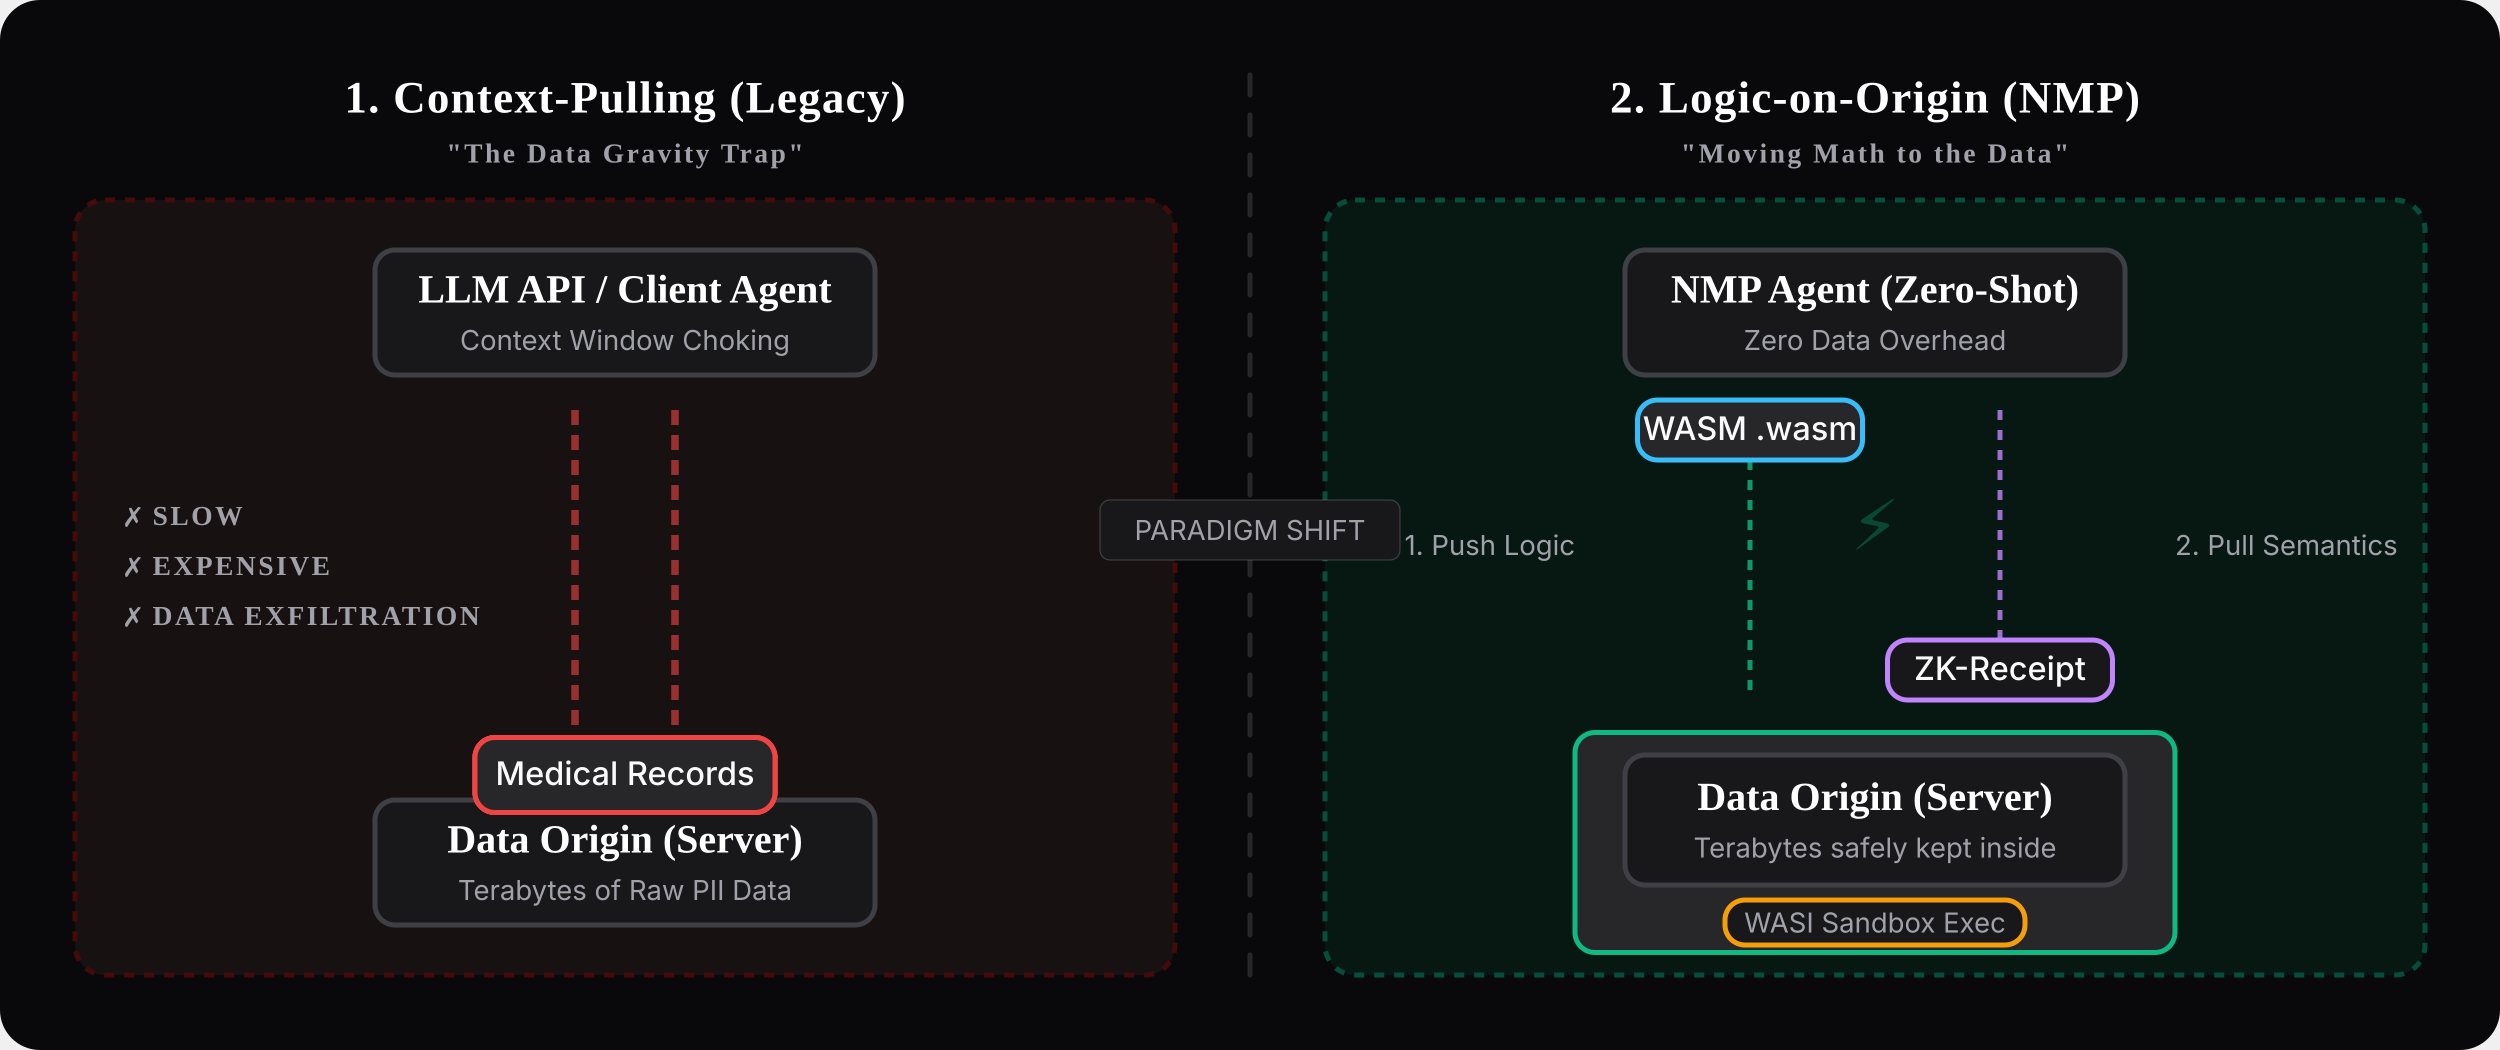
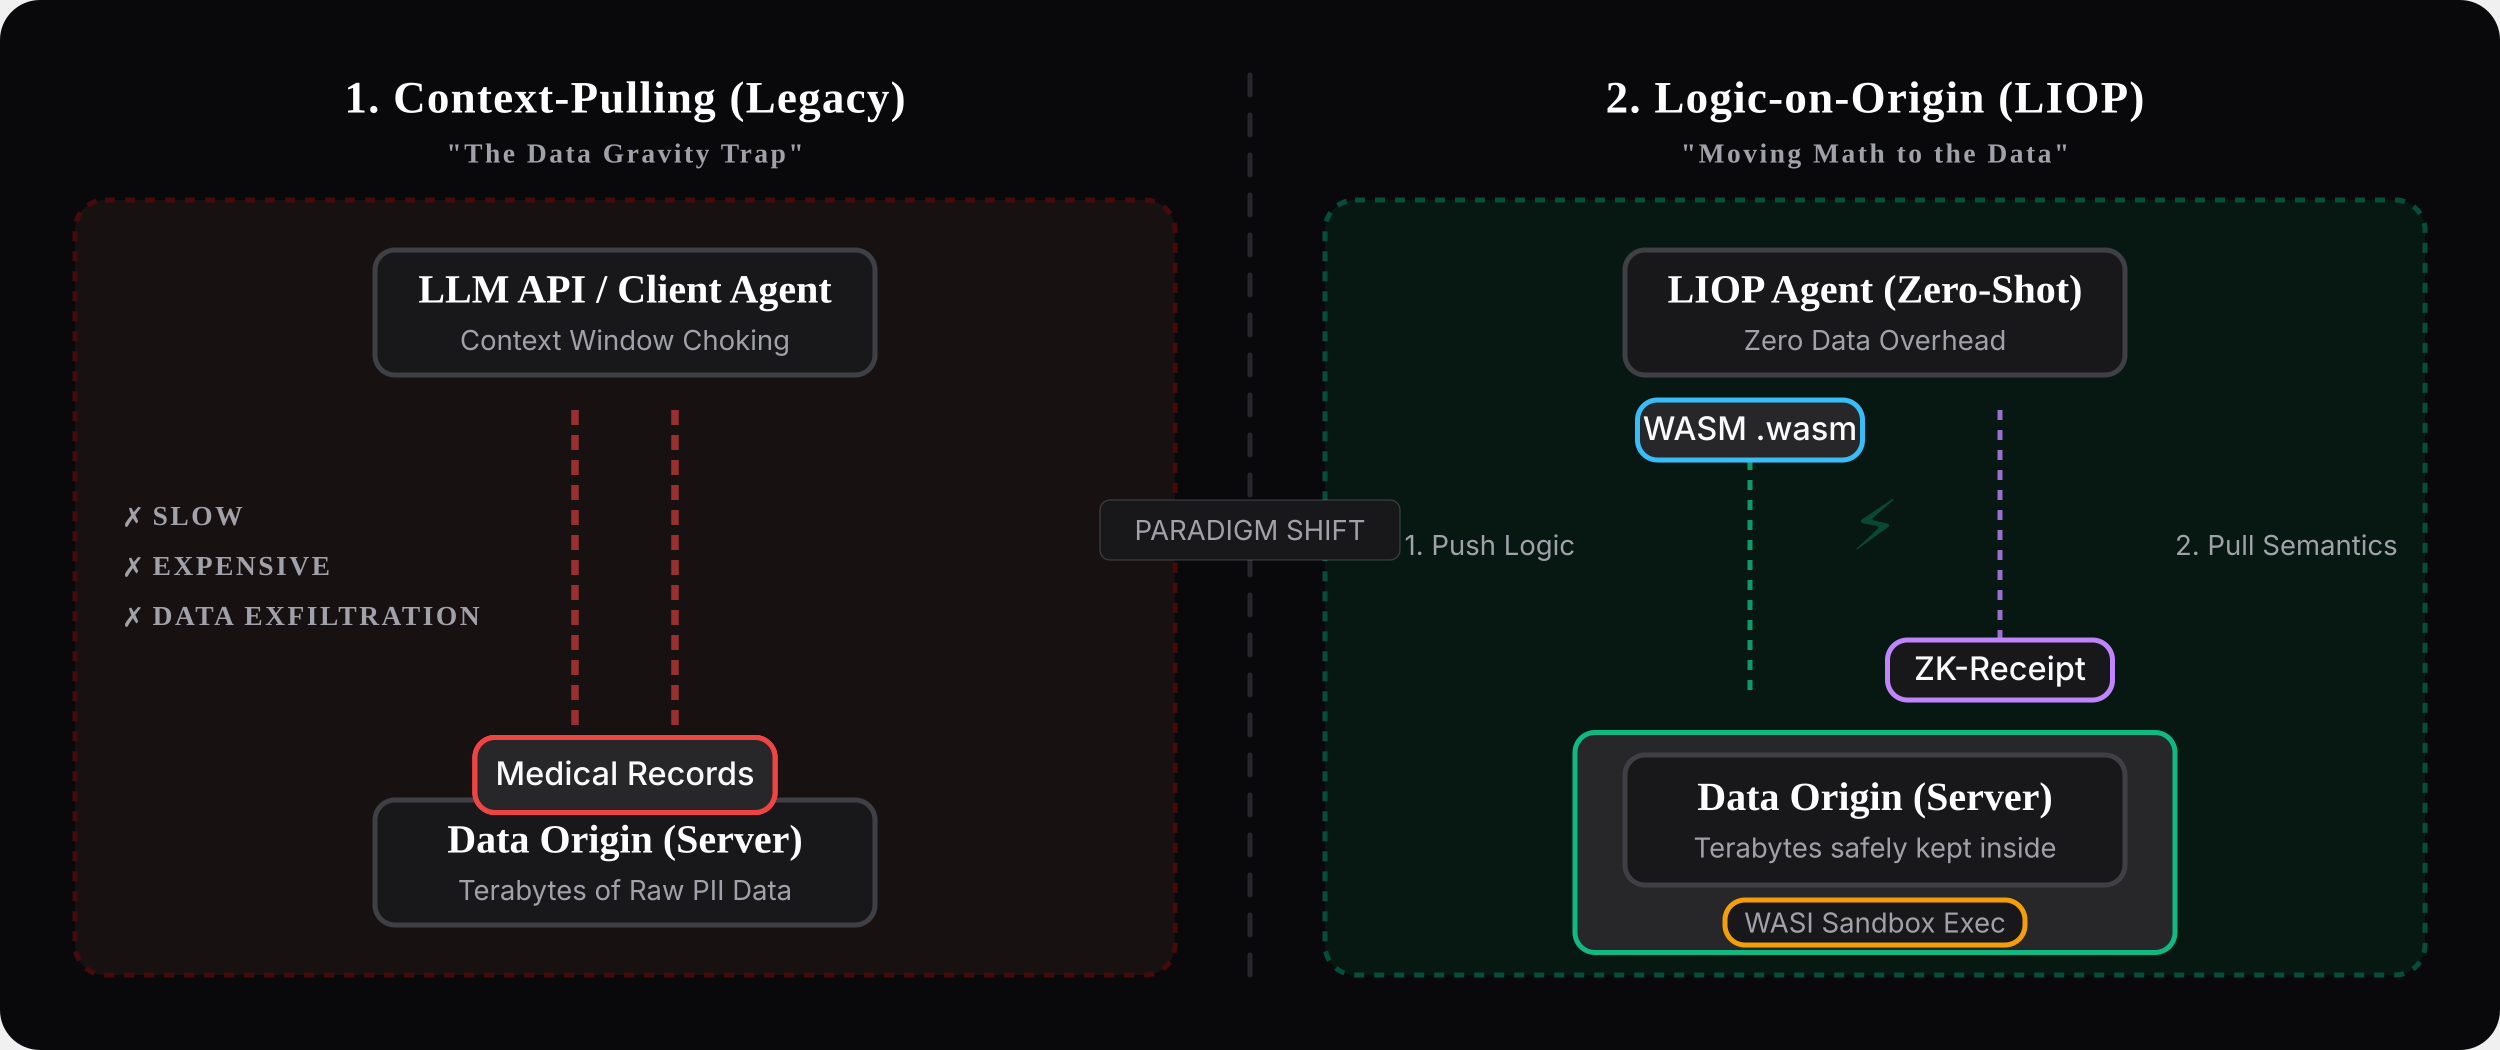
<svg xmlns="http://www.w3.org/2000/svg" width="1000" height="420" viewBox="0 0 1000 420">
  <rect width="1000" height="420" fill="#09090b" rx="16" />
  <style>
        .nmp-text {
            font-family: 'Inter', system-ui, sans-serif;
            font-size: 13px;
            font-weight: 500;
            fill: #FAFAFA;
        }

        .nmp-text-sm {
            font-family: 'Inter', system-ui, sans-serif;
            font-size: 11px;
            fill: #A1A1AA;
        }

        .nmp-title {
            font-weight: 700;
            font-size: 16px;
            fill: #FFFFFF;
        }

        .nmp-heading {
            font-weight: 800;
            font-size: 18px;
            fill: #FFFFFF;
            letter-spacing: 0.5px;
            text-transform: uppercase;
        }

        .nmp-subtitle {
            font-size: 11px;
            fill: #A1A1AA;
            text-transform: uppercase;
            letter-spacing: 1px;
            font-weight: 600;
        }

        /* Zones */
        .nmp-zone-bad {
            fill: #181111;
            stroke: #450a0a;
            stroke-width: 2;
            rx: 12;
            stroke-dasharray: 4 4;
        }

        .nmp-zone-good {
            fill: #061811;
            stroke: #064e3b;
            stroke-width: 2;
            rx: 12;
            stroke-dasharray: 4 4;
        }

        /* Elements */
        .nmp-box {
            fill: #18181b;
            stroke: #3f3f46;
            stroke-width: 2;
            rx: 8;
        }

        .nmp-box-red {
            fill: #27272a;
            stroke: #ef4444;
            stroke-width: 2;
            rx: 8;
        }

        .nmp-box-green {
            fill: #27272a;
            stroke: #10b981;
            stroke-width: 2;
            rx: 8;
        }

        .nmp-box-blue {
            fill: #27272a;
            stroke: #38bdf8;
            stroke-width: 2;
            rx: 8;
        }

        /* Lines */
        .nmp-line {
            stroke: #52525b;
            stroke-width: 2;
            fill: none;
            stroke-linecap: round;
            stroke-linejoin: round;
        }

        .nmp-line-red {
            stroke: #ef4444;
            stroke-width: 3;
            fill: none;
            stroke-dasharray: 6 4;
            opacity: 0.6;
        }

        .nmp-line-green {
            stroke: #10b981;
            stroke-width: 2;
            fill: none;
            stroke-dasharray: 4 4;
            opacity: 0.8;
        }

        .nmp-line-purple {
            stroke: #c084fc;
            stroke-width: 2;
            fill: none;
            stroke-dasharray: 4 4;
            opacity: 0.8;
        }

        /* Markers */
        .nmp-arrow {
            fill: #52525b;
        }

        /* ANIMATIONS */
        @keyframes slideRedD {
            0% {
                transform: translateY(0);
                opacity: 0;
            }

            10% {
                opacity: 1;
            }

            90% {
                opacity: 1;
            }

            100% {
                transform: translateY(-160px);
                opacity: 0;
            }
        }

        .anim-pull-1 {
            animation: slideRedD 2.5s cubic-bezier(0.4, 0, 0.2, 1) infinite;
        }

        .anim-pull-2 {
            animation: slideRedD 2.5s cubic-bezier(0.4, 0, 0.2, 1) infinite 0.8s;
        }

        .anim-pull-3 {
            animation: slideRedD 2.5s cubic-bezier(0.4, 0, 0.2, 1) infinite 1.6s;
        }

        @keyframes slideBlueD {
            0% {
                transform: translateY(0);
                opacity: 0;
            }

            10% {
                opacity: 1;
            }

            90% {
                opacity: 1;
            }

            100% {
                transform: translateY(160px);
                opacity: 0;
            }
        }

        .anim-push {
            animation: slideBlueD 2s cubic-bezier(0.4, 0, 0.2, 1) infinite;
        }

        @keyframes slidePurpleD {
            0% {
                transform: translateY(0);
                opacity: 0;
            }

            10% {
                opacity: 1;
            }

            90% {
                opacity: 1;
            }

            100% {
                transform: translateY(-160px);
                opacity: 0;
            }
        }

        .anim-return {
            animation: slidePurpleD 2s cubic-bezier(0.4, 0, 0.2, 1) infinite 1s;
        }

        @keyframes pulseAlertD {

            0%,
            100% {
                stroke: #ef4444;
            }

            50% {
                stroke: #7f1d1d;
            }
        }

        .anim-alert {
            animation: pulseAlertD 1.5s infinite;
        }

        @keyframes pulseShieldD {

            0%,
            100% {
                stroke: #10b981;
            }

            50% {
                stroke: #047857;
            }
        }

        .anim-shield {
            animation: pulseShieldD 2s infinite;
        }

        @keyframes marchLineRedD {
            to {
                stroke-dashoffset: -20;
            }
        }

        .anim-line-red {
            animation: marchLineRedD 1s linear infinite;
        }

        @keyframes marchLineGreenD {
            to {
                stroke-dashoffset: -16;
            }
        }

        .anim-line-green {
            animation: marchLineGreenD 1s linear infinite;
        }

        @keyframes marchLinePurpleD {
            to {
                stroke-dashoffset: 16;
            }
        }

        .anim-line-purple {
            animation: marchLinePurpleD 1s linear infinite;
        }
    </style>
  <defs>
    <marker id="arr-dark" markerWidth="10" markerHeight="7" refX="9" refY="3.5" orient="auto">
      <polygon points="0 0, 10 3.5, 0 7" class="nmp-arrow" />
    </marker>
  </defs>
  <text x="250" y="45" text-anchor="middle" class="nmp-heading" fill="#ef4444">1. Context-Pulling (Legacy)</text>
  <text x="250" y="65" text-anchor="middle" class="nmp-subtitle">"The Data Gravity Trap"</text>
  <rect x="30" y="80" width="440" height="310" class="nmp-zone-bad" />
  <rect x="150" y="100" width="200" height="50" class="nmp-box" />
  <text x="250" y="121" text-anchor="middle" class="nmp-title">LLM API / Client Agent</text>
  <text x="250" y="140" text-anchor="middle" class="nmp-text-sm" fill="#ef4444">Context Window Choking</text>
  <rect x="150" y="320" width="200" height="50" class="nmp-box" />
  <text x="250" y="341" text-anchor="middle" class="nmp-title">Data Origin (Server)</text>
  <text x="250" y="360" text-anchor="middle" class="nmp-text-sm">Terabytes of Raw PII Data</text>
  <path d="M 230 310 L 230 160" class="nmp-line-red anim-line-red" />
  <path d="M 270 310 L 270 160" class="nmp-line-red anim-line-red" />
  <g transform="translate(250, 310)">
    <g class="anim-pull-1">
      <rect x="-60" y="-15" width="120" height="30" class="nmp-box-red anim-alert" />
      <text x="0" y="4" text-anchor="middle" class="nmp-text" fill="#ef4444">GBs of Raw Logs</text>
    </g>
  </g>
  <g transform="translate(250, 310)">
    <g class="anim-pull-2">
      <rect x="-60" y="-15" width="120" height="30" class="nmp-box-red anim-alert" />
      <text x="0" y="4" text-anchor="middle" class="nmp-text" fill="#ef4444">User Passwords</text>
    </g>
  </g>
  <g transform="translate(250, 310)">
    <g class="anim-pull-3">
      <rect x="-60" y="-15" width="120" height="30" class="nmp-box-red anim-alert" />
      <text x="0" y="4" text-anchor="middle" class="nmp-text" fill="#ef4444">Medical Records</text>
    </g>
  </g>
  <text x="50" y="210" text-anchor="start" class="nmp-subtitle" fill="#ef4444">✗ SLOW</text>
  <text x="50" y="230" text-anchor="start" class="nmp-subtitle" fill="#ef4444">✗ EXPENSIVE</text>
  <text x="50" y="250" text-anchor="start" class="nmp-subtitle" fill="#ef4444">✗ DATA EXFILTRATION</text>
-   <text x="750" y="45" text-anchor="middle" class="nmp-heading" fill="#10b981">2. Logic-on-Origin (NMP)</text>
+   <text x="750" y="45" text-anchor="middle" class="nmp-heading" fill="#10b981">2. Logic-on-Origin (LIOP)</text>
  <text x="750" y="65" text-anchor="middle" class="nmp-subtitle">"Moving Math to the Data"</text>
  <rect x="530" y="80" width="440" height="310" class="nmp-zone-good" />
  <rect x="650" y="100" width="200" height="50" class="nmp-box" />
-   <text x="750" y="121" text-anchor="middle" class="nmp-title">NMP Agent (Zero-Shot)</text>
+   <text x="750" y="121" text-anchor="middle" class="nmp-title">LIOP Agent (Zero-Shot)</text>
  <text x="750" y="140" text-anchor="middle" class="nmp-text-sm" fill="#10b981">Zero Data Overhead</text>
  <rect x="630" y="293" width="240" height="88" class="nmp-box-green anim-shield" fill="rgba(6, 78, 59, 0.1)" />
  <rect x="650" y="302" width="200" height="52" class="nmp-box" />
  <text x="750" y="324" text-anchor="middle" class="nmp-title">Data Origin (Server)</text>
  <text x="750" y="343" text-anchor="middle" class="nmp-text-sm">Terabytes safely kept inside</text>
  <rect x="690" y="360" width="120" height="18" class="nmp-box" style="stroke:#f59e0b" />
  <text x="750" y="373" text-anchor="middle" class="nmp-text-sm" fill="#fcd34d">WASI Sandbox Exec</text>
  <path d="M 700 160 L 700 280" class="nmp-line-green anim-line-green" />
  <path d="M 800 280 L 800 160" class="nmp-line-purple anim-line-purple" />
  <g transform="translate(700, 160)">
    <g class="anim-push">
      <rect x="-45" y="0" width="90" height="24" class="nmp-box-blue" />
      <text x="0" y="16" text-anchor="middle" class="nmp-text" fill="#7dd3fc">WASM .wasm</text>
    </g>
  </g>
  <g transform="translate(800, 280)">
    <g class="anim-return">
      <rect x="-45" y="-24" width="90" height="24" class="nmp-box" style="stroke:#c084fc" />
      <text x="0" y="-8" text-anchor="middle" class="nmp-text" fill="#e879f9">ZK-Receipt</text>
    </g>
  </g>
  <text x="630" y="222" text-anchor="end" class="nmp-text-sm" fill="#38bdf8">1. Push Logic</text>
  <text x="870" y="222" text-anchor="start" class="nmp-text-sm" fill="#c084fc">2. Pull Semantics</text>
  <text x="750" y="220" text-anchor="middle" font-size="28" fill="#10b981" opacity="0.3" font-family="'Inter', sans-serif">⚡</text>
  <line x1="500" y1="30" x2="500" y2="390" class="nmp-line" stroke-dasharray="8 8" opacity="0.4" />
  <rect x="440" y="200" width="120" height="24" fill="#18181b" rx="4" stroke="#e4e4e7" stroke-width="0.5" stroke-opacity="0.2" />
  <text x="500" y="216" text-anchor="middle" class="nmp-text-sm" fill="#71717a">PARADIGM SHIFT</text>
</svg>
